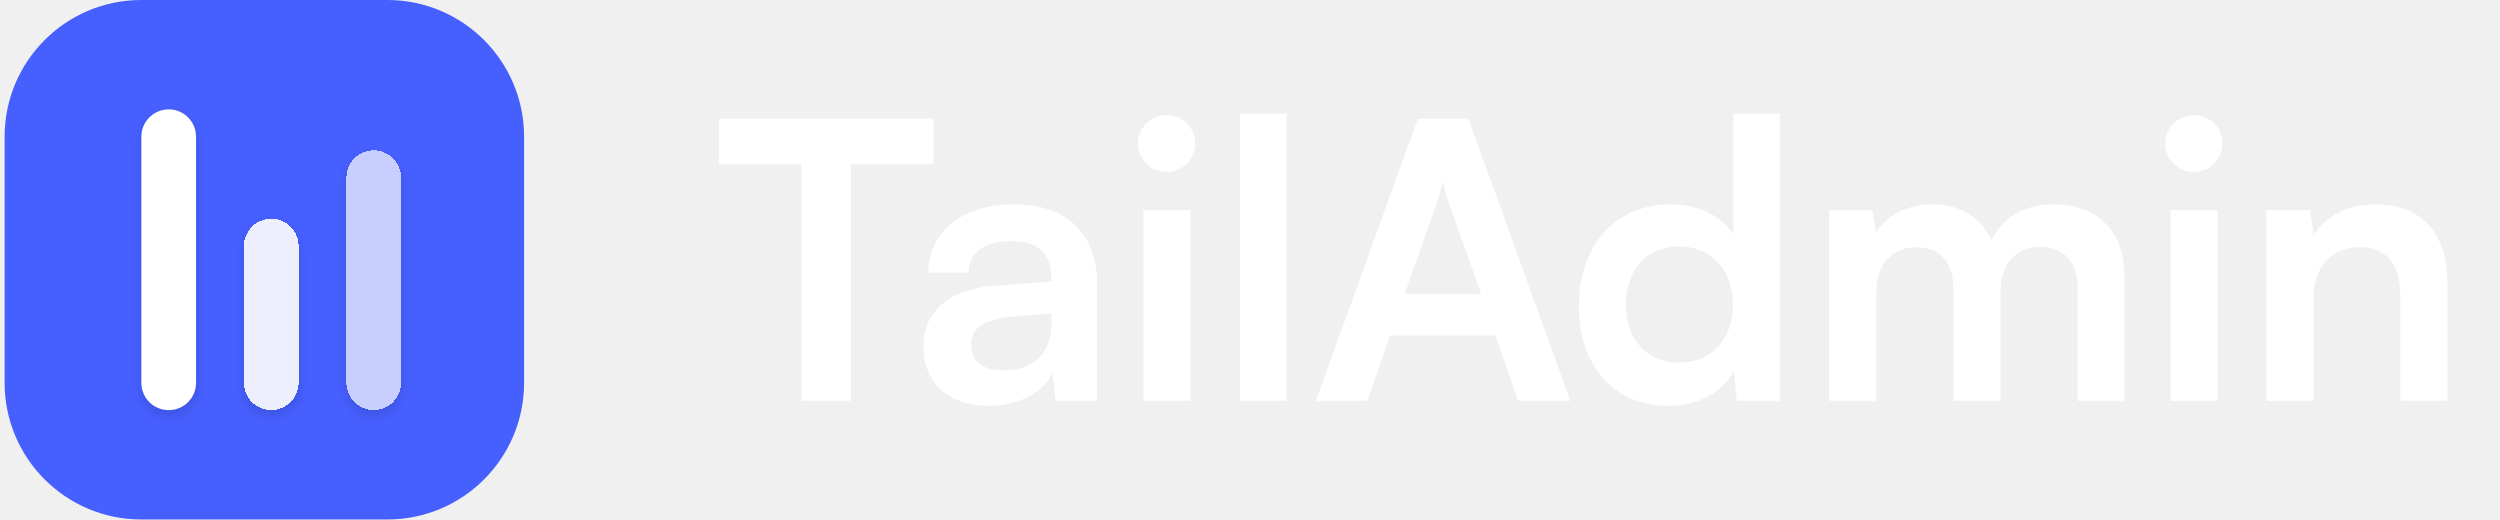
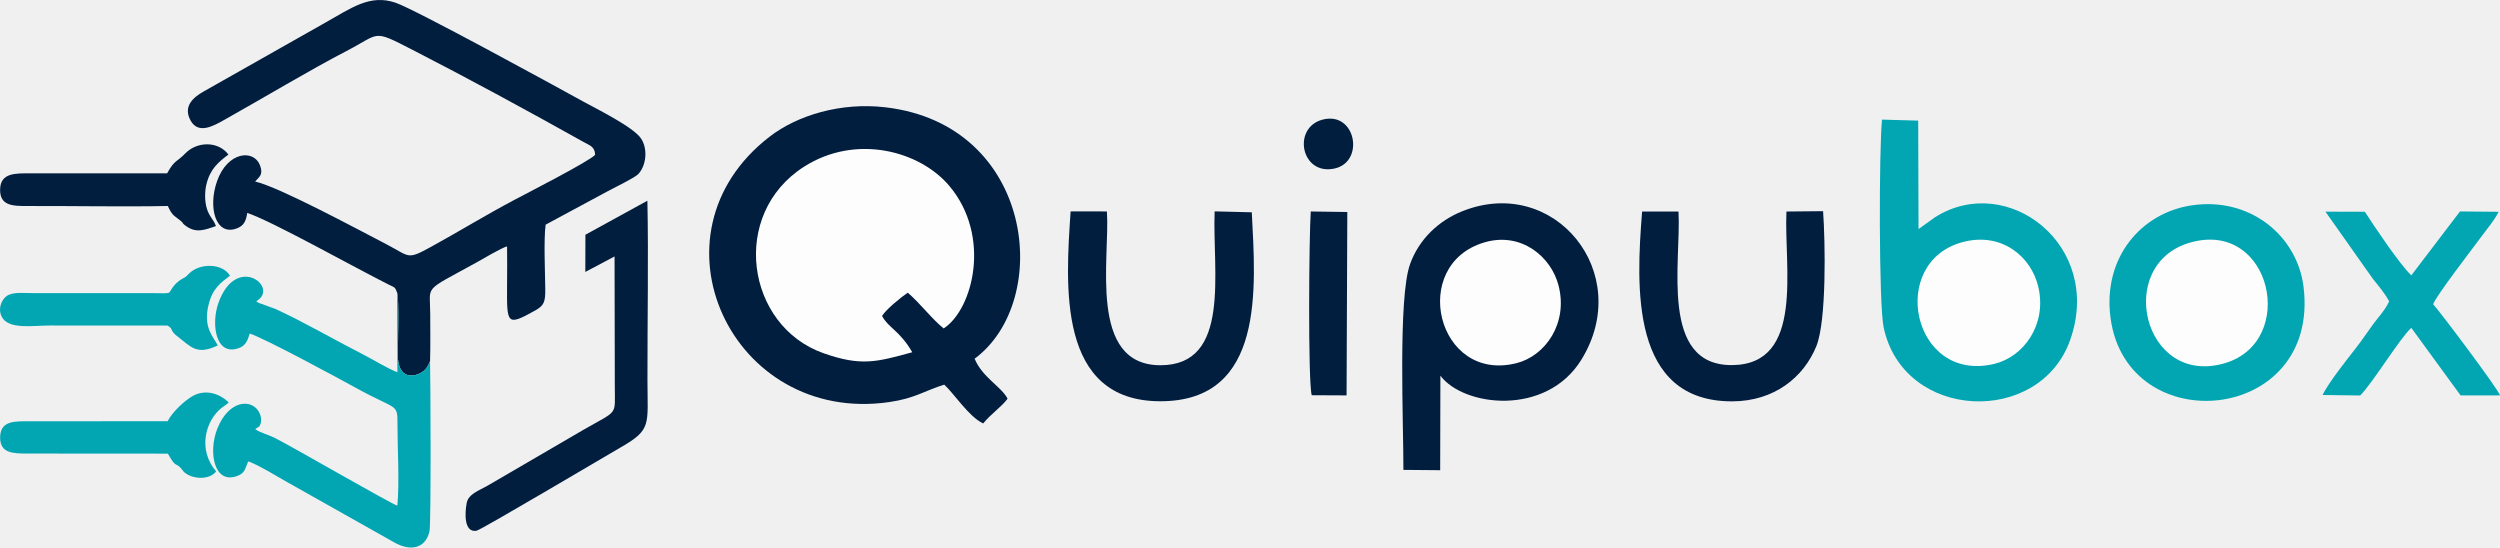
- <svg xmlns="http://www.w3.org/2000/svg" width="231" height="48" viewBox="0 0 231 48" fill="none">
-   <path d="M0.426 12.632C0.426 5.655 6.081 0 13.057 0H35.794C42.77 0 48.426 5.655 48.426 12.632V35.368C48.426 42.345 42.77 48 35.794 48H13.057C6.081 48 0.426 42.345 0.426 35.368V12.632Z" fill="#465FFF" />
-   <g filter="url(#filter0_d_3903_56743)">
-     <path d="M13.062 12.632C13.062 11.237 14.193 10.106 15.588 10.106C16.983 10.106 18.114 11.237 18.114 12.632V35.369C18.114 36.764 16.983 37.895 15.588 37.895C14.193 37.895 13.062 36.764 13.062 35.369V12.632Z" fill="white" />
+ <svg xmlns="http://www.w3.org/2000/svg" xml:space="preserve" width="118.261mm" height="25.9mm" version="1.1" style="shape-rendering:geometricPrecision; text-rendering:geometricPrecision; image-rendering:optimizeQuality; fill-rule:evenodd; clip-rule:evenodd" viewBox="0 0 5841.5 1279.32">
+   <defs>
+     <style type="text/css">
+    
+     .fil1 {fill:#01A6B2}
+     .fil0 {fill:#021E3F}
+     .fil2 {fill:#FEFDFE}
+    
+   </style>
+   </defs>
+   <g id="Capa_x0020_1">
+     <path class="fil0" d="M927.84 683.47c5.1,13.54 1.63,122.76 1.77,147.54 0.32,54.4 36.71,52.55 58.78,36.95 8.26,-5.84 11.34,-13.38 16.49,-23.84 1.1,-36.09 0.42,-73.34 0.4,-109.56 -0.03,-70.42 -18.83,-51.26 106.04,-120.16 14.5,-8 62.14,-36.3 73.5,-38.69 0.43,29.61 0.17,59.92 -0,89.57 -0.55,92.11 -1.41,97.56 65.05,60.56 21.81,-12.15 24.51,-20.36 24.2,-51.49 -0.41,-40.21 -3.89,-112.49 0.84,-149.39l144.81 -78c16.83,-9.08 63.17,-31.42 71.5,-40.04 17.93,-18.57 23.72,-57.64 6.66,-83.25 -18.03,-27.08 -102.93,-68.68 -136.11,-86.99 -64.1,-35.38 -393.14,-215.51 -437.9,-230.5 -59.75,-20.01 -102.25,12.23 -163.34,46.48l-284.73 161.09c-23.34,13.33 -49.45,34.34 -30.12,68.49 18.27,32.28 53.66,11.7 78.34,-2.1 87.95,-49.2 200.56,-116.91 285.16,-160.69 80.84,-41.82 59.52,-51.79 154.73,-2.97 127.74,65.48 272.76,144.17 399.46,215.2 14.72,8.25 26.69,10.76 27.15,30.22 -14.11,15.33 -161.34,90.65 -190.63,106.18 -65.06,34.5 -127.92,73.09 -192.58,108.59 -57.53,31.59 -48.49,22.97 -105.37,-6.45 -70.43,-36.42 -248.4,-132.61 -305.84,-146.13 9.53,-10.87 20,-15.66 11.22,-38.31 -14.41,-37.14 -75.44,-32.19 -100.04,37.2 -22.14,62.48 -3,129.85 46.73,110.44 15.73,-6.14 20.95,-16.81 23.67,-35.89 57.14,18.71 250,127.2 331.4,167.92 13.41,6.71 13.41,4.42 18.77,18.04z" />
+     <path class="fil1" d="M1004.88 844.12c-5.15,10.46 -8.23,18 -16.49,23.84 -22.07,15.6 -58.46,17.45 -58.78,-36.95 -0.14,-24.78 3.33,-133.99 -1.77,-147.54l0.7 186.36c-25.23,-9.93 -56.73,-29.76 -82,-42.61 -65.64,-33.4 -136.84,-75.02 -202.35,-105.08l-39.6 -14.44c-4.98,-2.62 -2.38,-0.74 -5.74,-4.08 55.33,-30.87 -45.8,-113.1 -88.2,3.37 -17.59,48.32 -8,125.7 46.93,106.6 21.61,-7.51 22.5,-27.75 26.26,-34.22 37.76,13.06 202.98,102.2 247.2,126.67 98.92,54.74 97.66,34.5 97.71,87.56 0.05,55.92 4.8,134.84 -0.32,187.97 -13.98,-3.85 -242.45,-136.09 -286.65,-158.54 -13.26,-6.73 -35.86,-12.65 -45.45,-20.37 8.27,-6.51 9.76,-3.1 12.81,-13.65 2.41,-8.32 0.31,-17.5 -2.77,-24 -16.17,-34.13 -71.36,-32.3 -98.68,36.82 -21.37,54.07 -7.86,130.71 46.77,110.28 17.94,-6.71 18.03,-17 23.05,-28 2.46,-5.41 0.86,-3.1 3.31,-6.03 29.47,11.91 58.79,30.73 86.34,46.24l254.21 143.17c36.32,20.65 72.23,15.61 82.19,-25.76 4.02,-16.67 2.28,-372.46 1.3,-397.61z" />
+     <path class="fil0" d="M1367.89 548.49l-0.23 86.91 68.31 -36.21 0.59 304.05c0.04,69.92 8.82,53.65 -73.67,101.26l-224.61 130.88c-18.05,10.4 -43.76,18.78 -47.76,39.69 -4.66,24.35 -6.48,69.78 22.7,65.1 10.6,-1.7 289.08,-167.17 338.01,-195.39 71.73,-41.37 61.83,-51.42 61.63,-156.61 -0.24,-134.51 2.62,-288.37 -0.16,-419.2l-144.81 79.51z" />
+     <path class="fil0" d="M390.49 404.99l-318.72 0c-34.8,-0.02 -70.79,-1.78 -71.52,37.5 -0.73,38.8 29.58,39 65.5,38.89 107.66,-0.33 220.08,2.04 326.41,-0.05 4.79,9.89 8.2,18.09 16.85,24.46 26.69,19.64 11.87,11.83 24.02,21.19 25.82,19.92 47.49,8.93 71.49,1.36 -5.11,-15.43 -15,-21.23 -20.94,-40.11 -5.29,-16.79 -5.57,-39.06 -1.43,-56.77 8.63,-36.93 28.5,-52.81 51.58,-70.41 -24.24,-32 -73.46,-30.59 -100.4,-2.94 -21.57,22.13 -24.61,14.21 -42.84,46.89z" />
+     <path class="fil1" d="M391.07 760.64c14.31,7.12 5.35,11.27 21.99,24.19 34.17,26.56 47,45.67 95.74,22.28 -9.55,-19.74 -34.61,-40.88 -21.66,-94.11 9.67,-39.77 28.23,-51.9 50.25,-68.81 -16.71,-28.63 -70.32,-31.07 -96.37,-4.3 -10.8,11.1 -5.95,5.68 -19.19,13.94 -5.83,3.65 -13.53,11.18 -17.17,16.01 -13.95,18.51 1.32,15.19 -52.73,15.08 -91.34,-0.19 -182.78,-0.16 -274.12,0.05 -18.43,0.04 -47.16,-3.54 -61.52,6.23 -11.58,7.88 -22.03,28.19 -12.65,48.01 15.14,31.98 74.36,21.21 113.33,21.34 91.35,0.33 182.76,0 274.12,0.07z" />
+     <path class="fil1" d="M391.67 984.2l-319.89 0.11c-36.54,0.08 -70.51,-2.25 -71.46,36.53 -0.95,38.54 29.67,38.99 65.44,38.91l326.41 0.22c20,35.1 16.81,19.04 30.84,34.34 5.97,6.51 3.35,6.53 11.73,12.28 20.44,14 56.28,13.78 70.28,-5.09 -43.57,-50.57 -25.28,-118.99 13.56,-149.14 5.55,-4.31 11.58,-7.27 15.82,-12.13 -23.95,-22.9 -56.39,-30.57 -84.71,-14.62 -16.57,9.33 -46.41,35.73 -58.01,58.59z" />
+     <g id="_2534294071136">
+       <path class="fil0" d="M2206.33 898.75c22.46,20.22 57.4,75.04 90.92,90.66 18.27,-22.39 43.3,-39.01 57.09,-57.84 -14.07,-27.71 -59.51,-50.23 -77.01,-93.44 183.13,-135.47 139.77,-547.34 -209.2,-587.52 -103.51,-11.91 -204.75,18.43 -270.19,68.97 -296.01,228.61 -88.38,672.87 279.29,619.98 61.42,-8.83 82.01,-26.22 129.09,-40.82z" />
+       <g>
+         <path class="fil1" d="M4482.81 535.26l-0.75 -253.44 -84.56 -2.33c-7.03,66.88 -7.59,431.09 3.77,485.19 46.03,219.17 364.73,231.9 436.02,29.38 77.74,-220.8 -146.54,-392.68 -315.3,-286.88l-39.19 28.08z" />
+         <path class="fil2" d="M2131.54 823.05c-28.79,-50.24 -56.17,-57.1 -70.5,-84.83 9.08,-14.94 43.83,-43.53 60.06,-54.39 28.29,24.15 58.96,64.32 83.95,83.55 68.64,-44.78 111.82,-215.45 13.44,-332.65 -69.49,-82.79 -218.76,-122.23 -339.47,-45.4 -174.67,111.18 -135.82,372.4 45.43,436.08 87.65,30.79 123.58,20.57 207.08,-2.36z" />
+         <path class="fil0" d="M3279.2 1097.93l85.93 0.73 0.5 -220.84c54.36,72.55 247.25,95.8 329.39,-37.34 124.81,-202.29 -63.06,-433.08 -278.3,-346.88 -55.4,22.19 -101.01,65.31 -121.96,123.51 -28.41,78.92 -15.26,373.35 -15.56,480.82z" />
+         <path class="fil1" d="M5122.28 479.65c-119.12,17.18 -209.49,122.31 -190.83,263.05 38.25,288.32 490.33,247.91 451.03,-72.36 -14.52,-118.38 -123.67,-210.38 -260.21,-190.68z" />
+         <path class="fil0" d="M2924.92 496.04l-86.82 -2.16c-5.53,139.88 39.85,359.92 -126.93,359.53 -169.47,-0.4 -117.3,-250.36 -124.77,-359.36l-84.79 -0.15c-11.54,172.3 -32.11,443.57 209.56,443.67 245.41,0.11 222.74,-265.36 213.76,-441.54z" />
+         <path class="fil0" d="M4259.84 493.41l-85.68 0.83c-5.81,130.4 42.91,357.18 -126.53,358.85 -171.08,1.68 -118.95,-241.68 -125.65,-358.78l-85.04 0.01c-14.04,176.29 -27.54,444.09 210.62,443.46 98.48,-0.26 166.91,-56.4 196.42,-128.63 24.18,-59.18 21.02,-243.28 15.86,-315.74z" />
+         <path class="fil1" d="M5582.49 704.1c-8.98,19.95 -24.94,36.49 -37.24,53.23 -15.38,20.92 -23.83,34.47 -40.58,56.03 -22.66,29.19 -63.19,79.88 -77.87,109.62l88.05 1.09c28.12,-27.58 94.04,-135.91 119.43,-157.97l115.17 157.86 92.05 -0.15c-4.67,-15.45 -141.87,-197.94 -156.23,-212.96 8.17,-21.55 89.78,-126.75 114.21,-159.94 15.13,-20.56 28.75,-35.93 38.86,-56.05l-90.33 -0.81 -113.74 149.34c-27.47,-26.15 -85.34,-112.6 -108.51,-148.6l-92.1 -0.2 110.86 157.03c14.26,17.93 27.53,33.15 37.96,52.48z" />
+         <path class="fil2" d="M4587.5 565.27c-178.33,45.9 -119.6,331.35 72.55,284.93 67.34,-16.26 123,-90.14 102.84,-179.06 -16.05,-70.81 -84.74,-129.2 -175.38,-105.87z" />
+         <path class="fil2" d="M5118.59 566.47c-179.33,50.13 -110.77,338.68 80.05,282.11 170.99,-50.69 109.28,-335.03 -80.05,-282.11z" />
+         <path class="fil2" d="M3469.06 566.18c-177.91,51.66 -111.65,330.05 74.99,282.21 66.75,-17.11 120.6,-92.97 97.54,-181.71 -17.38,-66.86 -86.77,-125.4 -172.53,-100.5z" />
+         <path class="fil0" d="M3065.01 923.48l81.38 0.39 1.75 -428.51 -85.39 -1.24c-4,52.41 -6.83,396.49 2.26,429.35z" />
+         <path class="fil0" d="M3090.09 279.56c-71.24,18.92 -50.34,130.89 27.74,114.32 72.03,-15.28 50.44,-135.08 -27.74,-114.32z" />
+       </g>
+     </g>
  </g>
-   <g filter="url(#filter1_d_3903_56743)">
-     <path d="M22.539 22.735C22.539 21.34 23.67 20.209 25.065 20.209C26.461 20.209 27.592 21.34 27.592 22.735V35.367C27.592 36.762 26.461 37.893 25.065 37.893C23.67 37.893 22.539 36.762 22.539 35.367V22.735Z" fill="white" fill-opacity="0.9" shape-rendering="crispEdges" />
-   </g>
-   <g filter="url(#filter2_d_3903_56743)">
-     <path d="M32.008 16.419C32.008 15.024 33.139 13.893 34.534 13.893C35.929 13.893 37.06 15.024 37.06 16.419V35.366C37.06 36.761 35.929 37.893 34.534 37.893C33.139 37.893 32.008 36.761 32.008 35.366V16.419Z" fill="white" fill-opacity="0.7" shape-rendering="crispEdges" />
-   </g>
-   <path d="M66.426 15.172H74.058V37.036H78.624V15.172H86.257V10.964H66.426V15.172Z" fill="white" />
-   <path d="M91.352 37.5C94.098 37.5 96.488 36.252 97.237 34.433L97.558 37.036H101.375V26.336C101.375 21.45 98.45 18.882 93.706 18.882C88.927 18.882 85.788 21.378 85.788 25.195H89.497C89.497 23.34 90.924 22.27 93.492 22.27C95.704 22.27 97.13 23.233 97.13 25.623V26.015L91.851 26.407C87.678 26.729 85.324 28.762 85.324 32.007C85.324 35.324 87.607 37.5 91.352 37.5ZM92.779 34.219C90.817 34.219 89.747 33.434 89.747 31.829C89.747 30.402 90.781 29.511 93.492 29.261L97.166 28.976V29.903C97.166 32.614 95.454 34.219 92.779 34.219Z" fill="white" />
-   <path d="M107.825 15.886C109.252 15.886 110.429 14.709 110.429 13.246C110.429 11.784 109.252 10.643 107.825 10.643C106.327 10.643 105.15 11.784 105.15 13.246C105.15 14.709 106.327 15.886 107.825 15.886ZM105.649 37.036H110.001V19.417H105.649V37.036Z" fill="white" />
-   <path d="M118.883 37.036V10.5H114.568V37.036H118.883Z" fill="white" />
-   <path d="M126.337 37.036L128.441 31.009H138.179L140.283 37.036H145.098L135.682 10.964H131.009L121.593 37.036H126.337ZM132.757 18.739C133.007 18.026 133.221 17.241 133.328 16.742C133.399 17.277 133.649 18.061 133.863 18.739L136.859 27.157H129.797L132.757 18.739Z" fill="white" />
-   <path d="M154.165 37.5C156.84 37.5 159.122 36.323 160.192 34.29L160.478 37.036H164.472V10.5H160.157V21.664C159.051 19.916 156.875 18.882 154.414 18.882C149.1 18.882 145.89 22.805 145.89 28.298C145.89 33.755 149.064 37.5 154.165 37.5ZM155.128 33.505C152.096 33.505 150.241 31.294 150.241 28.155C150.241 25.017 152.096 22.77 155.128 22.77C158.159 22.77 160.121 24.981 160.121 28.155C160.121 31.33 158.159 33.505 155.128 33.505Z" fill="white" />
-   <path d="M173.359 37.036V27.049C173.359 24.196 175.035 22.841 177.104 22.841C179.172 22.841 180.492 24.16 180.492 26.622V37.036H184.843V27.049C184.843 24.16 186.448 22.805 188.553 22.805C190.621 22.805 191.977 24.125 191.977 26.657V37.036H196.292V25.516C196.292 21.45 193.938 18.882 189.658 18.882C186.983 18.882 184.915 20.201 184.023 22.235C183.096 20.201 181.241 18.882 178.566 18.882C176.034 18.882 174.25 20.023 173.359 21.485L173.002 19.417H169.007V37.036H173.359Z" fill="white" />
-   <path d="M202.74 15.886C204.167 15.886 205.344 14.709 205.344 13.246C205.344 11.784 204.167 10.643 202.74 10.643C201.242 10.643 200.065 11.784 200.065 13.246C200.065 14.709 201.242 15.886 202.74 15.886ZM200.564 37.036H204.916V19.417H200.564V37.036Z" fill="white" />
-   <path d="M213.763 37.036V27.549C213.763 24.695 215.403 22.841 218.078 22.841C220.325 22.841 221.788 24.267 221.788 27.228V37.036H226.139V26.194C226.139 21.628 223.856 18.882 219.434 18.882C217.044 18.882 214.904 19.916 213.798 21.7L213.442 19.417H209.411V37.036H213.763Z" fill="white" />
-   <defs>
-     <filter id="filter0_d_3903_56743" x="12.062" y="9.606" width="7.053" height="29.79" filterUnits="userSpaceOnUse" color-interpolation-filters="sRGB">
-       <feFlood flood-opacity="0" result="BackgroundImageFix" />
-       <feColorMatrix in="SourceAlpha" type="matrix" values="0 0 0 0 0 0 0 0 0 0 0 0 0 0 0 0 0 0 127 0" result="hardAlpha" />
-       <feOffset dy="0.5" />
-       <feGaussianBlur stdDeviation="0.5" />
-       <feComposite in2="hardAlpha" operator="out" />
-       <feColorMatrix type="matrix" values="0 0 0 0 0 0 0 0 0 0 0 0 0 0 0 0 0 0 0.12 0" />
-       <feBlend mode="normal" in2="BackgroundImageFix" result="effect1_dropShadow_3903_56743" />
-       <feBlend mode="normal" in="SourceGraphic" in2="effect1_dropShadow_3903_56743" result="shape" />
-     </filter>
-     <filter id="filter1_d_3903_56743" x="21.539" y="19.709" width="7.053" height="19.684" filterUnits="userSpaceOnUse" color-interpolation-filters="sRGB">
-       <feFlood flood-opacity="0" result="BackgroundImageFix" />
-       <feColorMatrix in="SourceAlpha" type="matrix" values="0 0 0 0 0 0 0 0 0 0 0 0 0 0 0 0 0 0 127 0" result="hardAlpha" />
-       <feOffset dy="0.5" />
-       <feGaussianBlur stdDeviation="0.5" />
-       <feComposite in2="hardAlpha" operator="out" />
-       <feColorMatrix type="matrix" values="0 0 0 0 0 0 0 0 0 0 0 0 0 0 0 0 0 0 0.12 0" />
-       <feBlend mode="normal" in2="BackgroundImageFix" result="effect1_dropShadow_3903_56743" />
-       <feBlend mode="normal" in="SourceGraphic" in2="effect1_dropShadow_3903_56743" result="shape" />
-     </filter>
-     <filter id="filter2_d_3903_56743" x="31.008" y="13.393" width="7.053" height="26" filterUnits="userSpaceOnUse" color-interpolation-filters="sRGB">
-       <feFlood flood-opacity="0" result="BackgroundImageFix" />
-       <feColorMatrix in="SourceAlpha" type="matrix" values="0 0 0 0 0 0 0 0 0 0 0 0 0 0 0 0 0 0 127 0" result="hardAlpha" />
-       <feOffset dy="0.5" />
-       <feGaussianBlur stdDeviation="0.5" />
-       <feComposite in2="hardAlpha" operator="out" />
-       <feColorMatrix type="matrix" values="0 0 0 0 0 0 0 0 0 0 0 0 0 0 0 0 0 0 0.12 0" />
-       <feBlend mode="normal" in2="BackgroundImageFix" result="effect1_dropShadow_3903_56743" />
-       <feBlend mode="normal" in="SourceGraphic" in2="effect1_dropShadow_3903_56743" result="shape" />
-     </filter>
-   </defs>
</svg>
